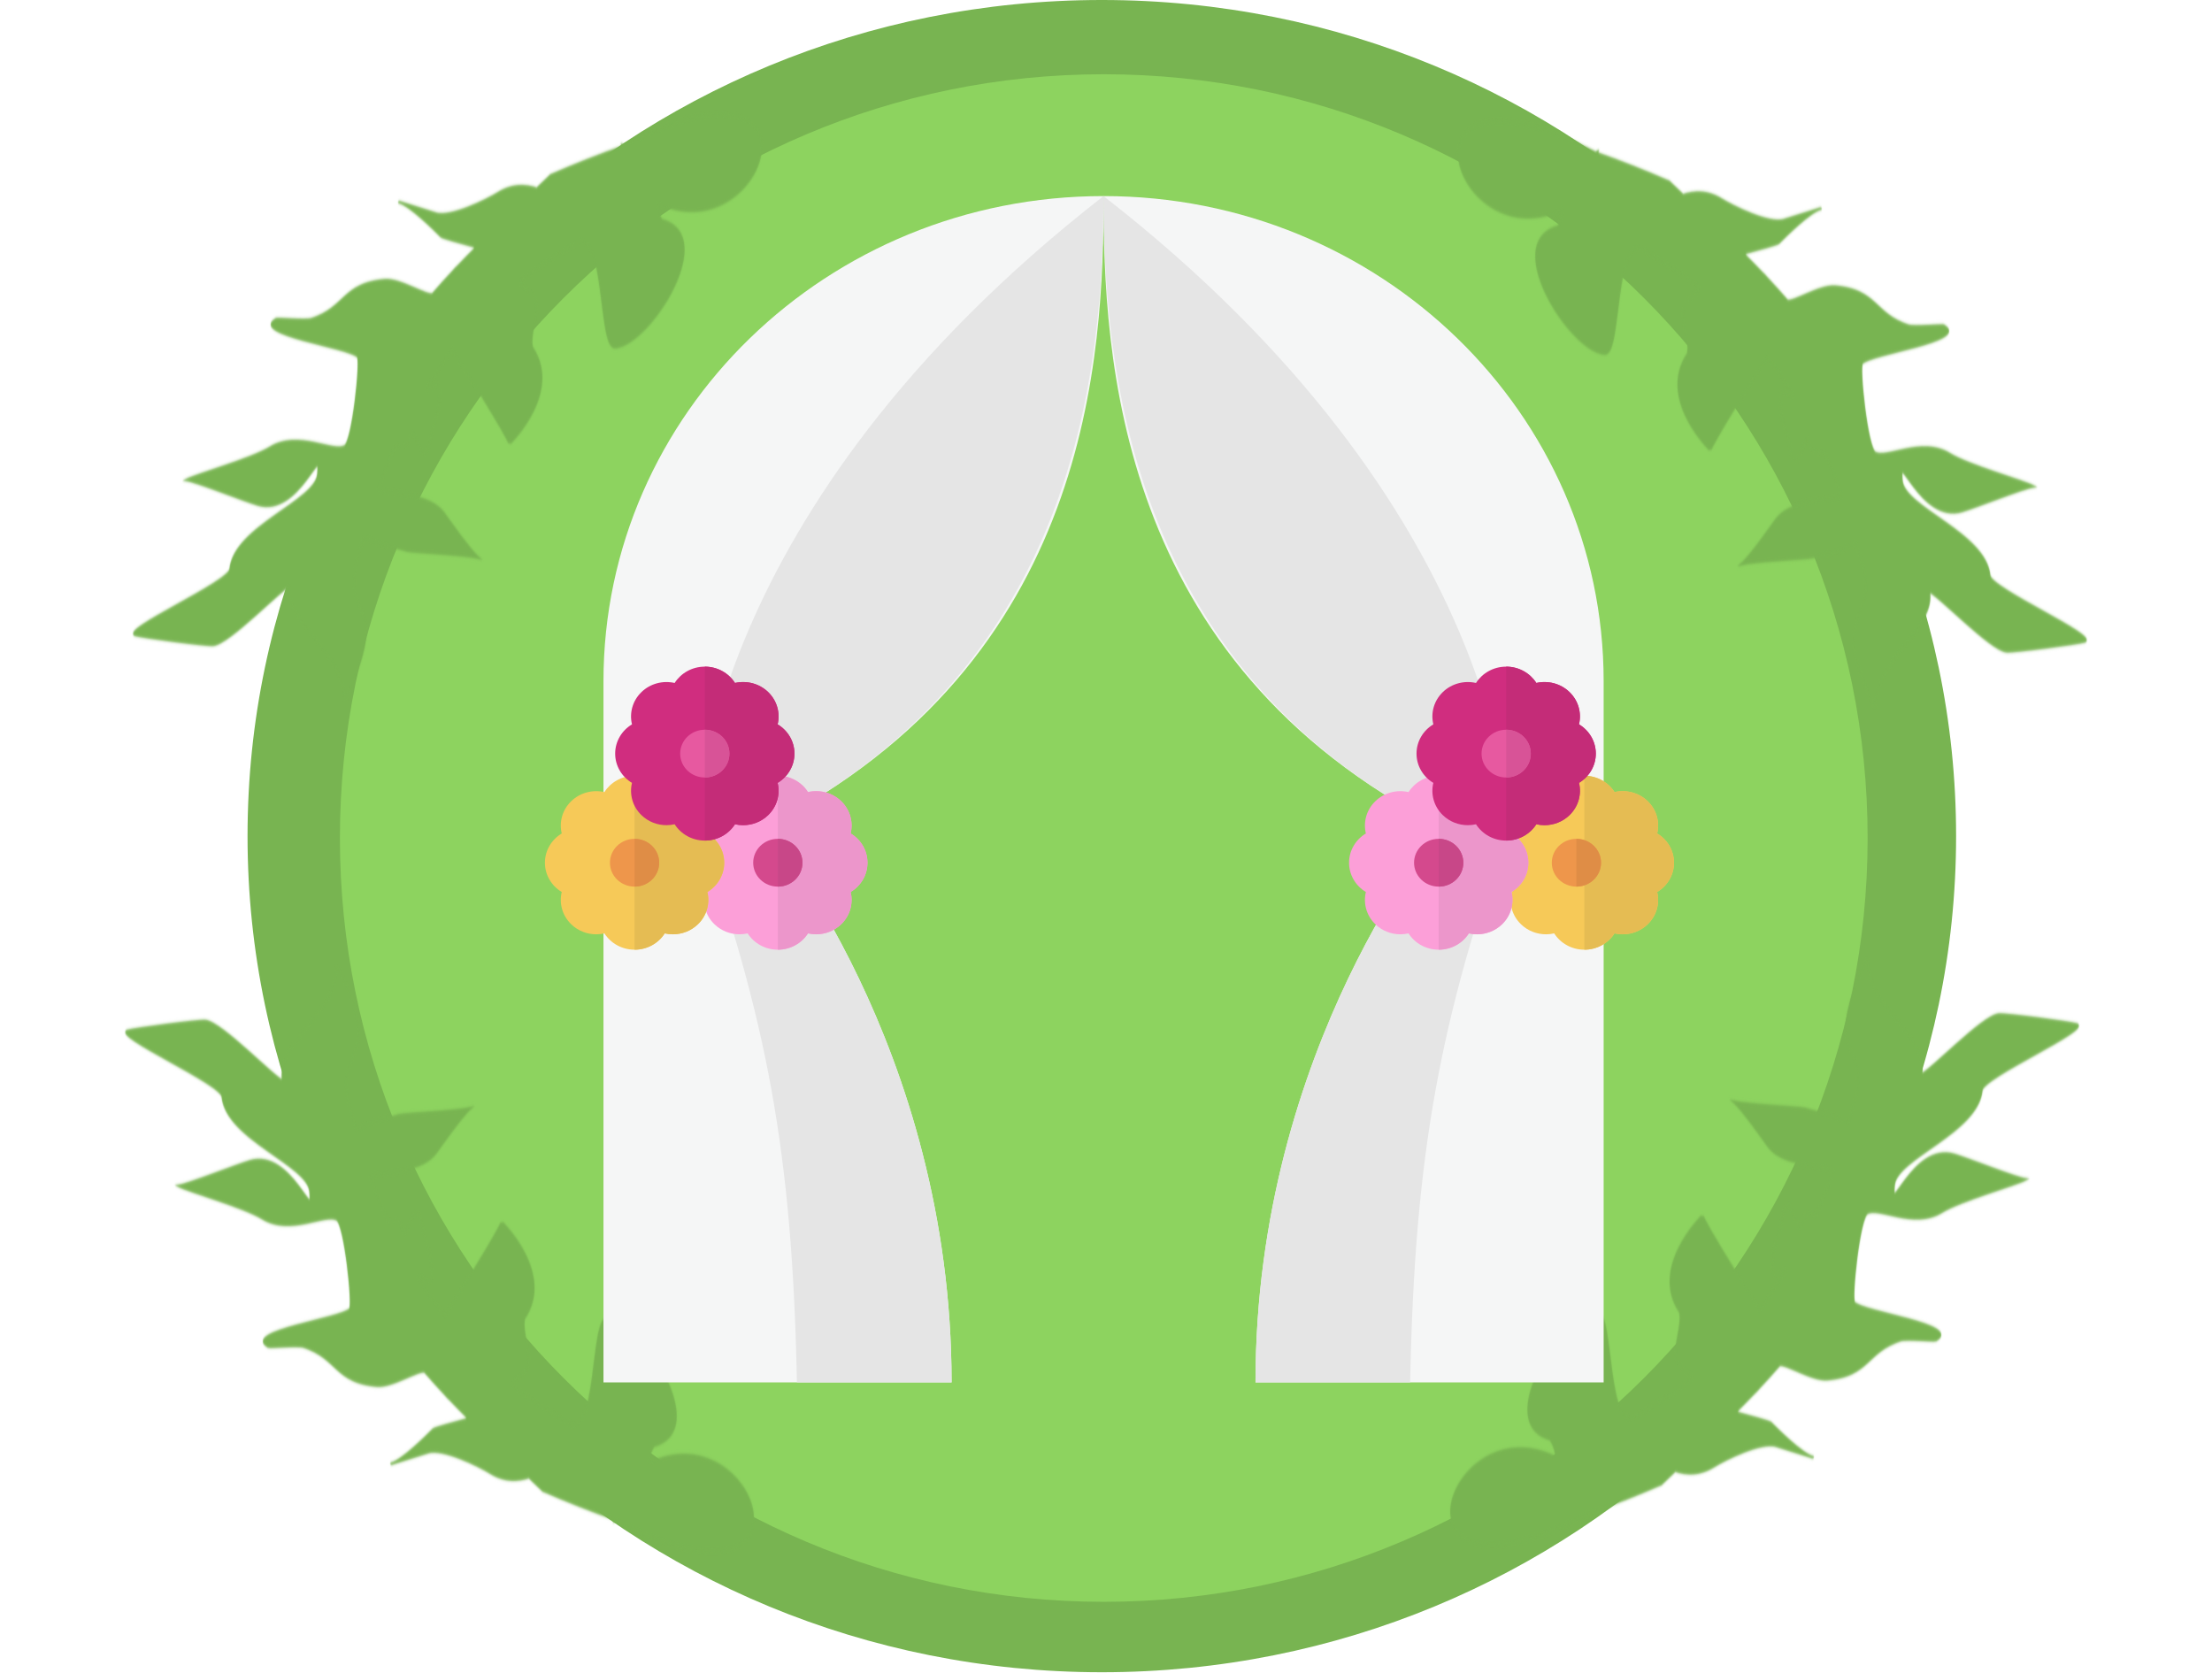
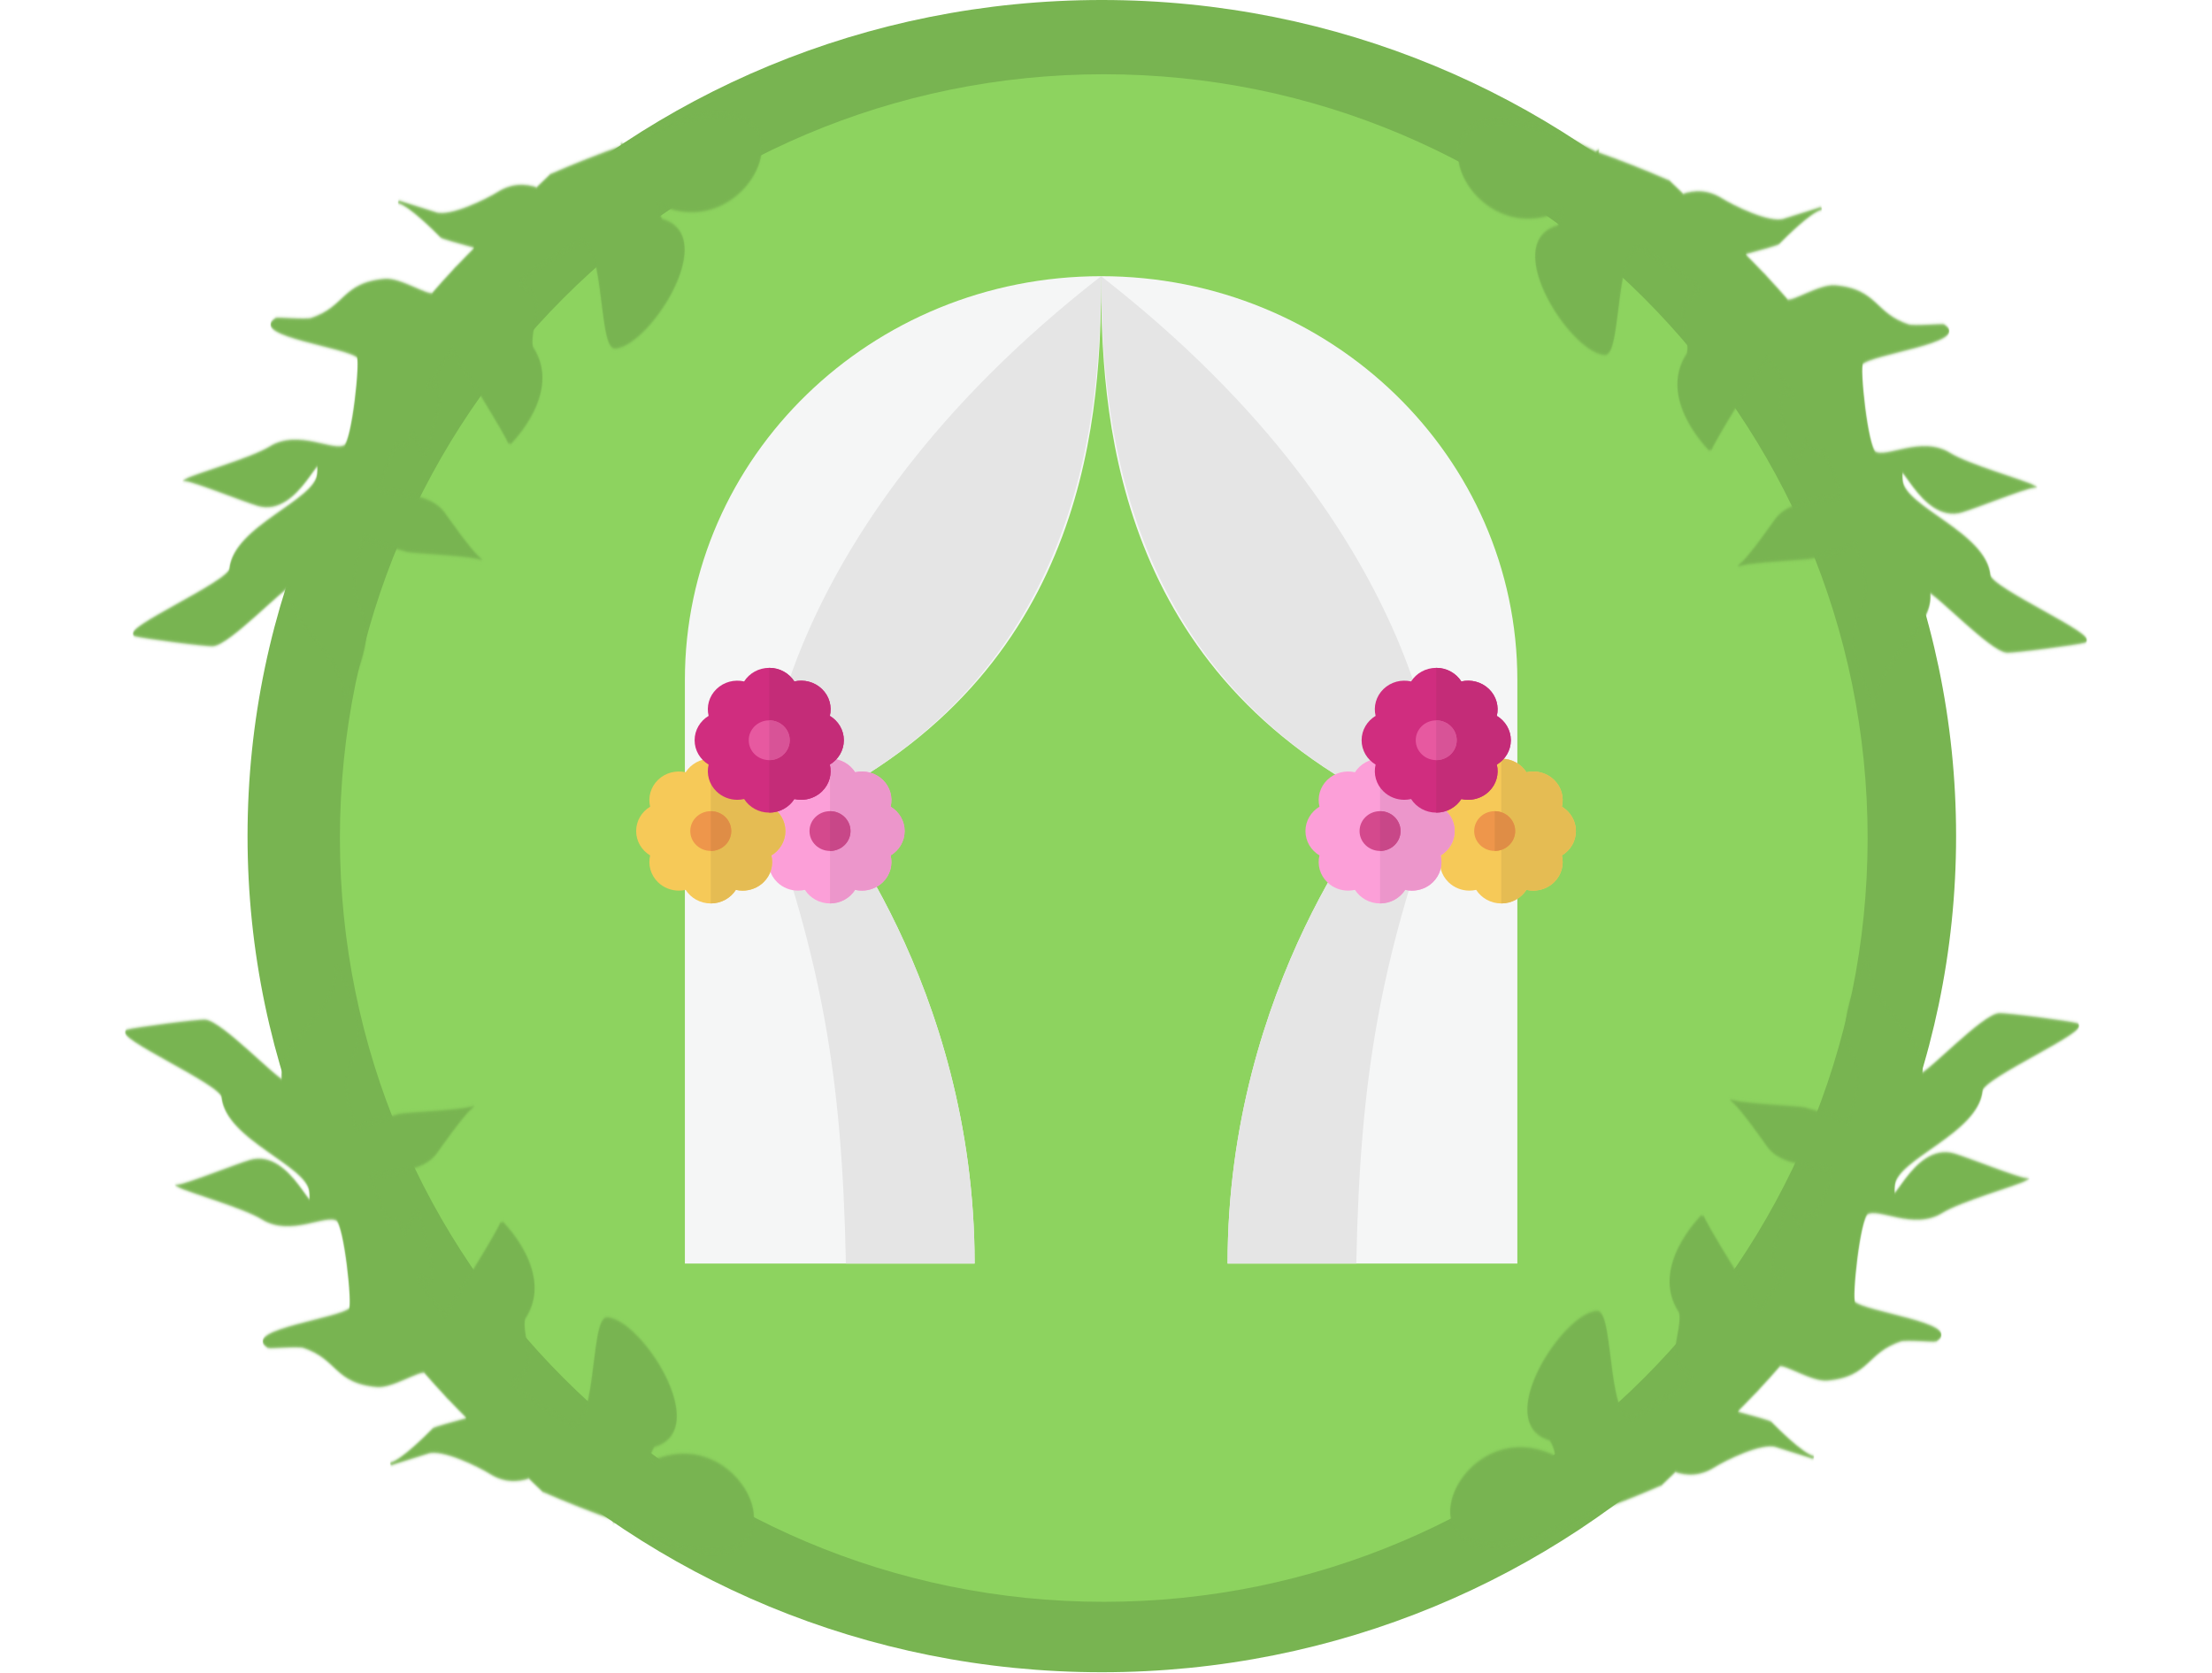
<svg xmlns="http://www.w3.org/2000/svg" width="196.144mm" height="148.296mm" viewBox="0 0 196.144 148.296" version="1.1" id="svg24597">
  <defs id="defs24591">
    <filter style="color-interpolation-filters:sRGB" id="filter16090-4-2-3" x="-0.002" width="1.005" y="-0.007" height="1.014">
      <feGaussianBlur stdDeviation="0.215" id="feGaussianBlur16092-2-4-3" />
    </filter>
    <filter style="color-interpolation-filters:sRGB" id="filter16090-4-2-3-0" x="-0.002" width="1.005" y="-0.007" height="1.014">
      <feGaussianBlur stdDeviation="0.215" id="feGaussianBlur16092-2-4-3-1" />
    </filter>
    <filter style="color-interpolation-filters:sRGB" id="filter16090-4-2-3-2" x="-0.002" width="1.005" y="-0.007" height="1.014">
      <feGaussianBlur stdDeviation="0.215" id="feGaussianBlur16092-2-4-3-6" />
    </filter>
    <filter style="color-interpolation-filters:sRGB" id="filter16090-4-2-3-0-4" x="-0.002" width="1.005" y="-0.007" height="1.014">
      <feGaussianBlur stdDeviation="0.215" id="feGaussianBlur16092-2-4-3-1-4" />
    </filter>
  </defs>
  <g id="layer1" transform="translate(-14.90121,-137.4296)">
    <g transform="translate(-288.6357,-73.91374)" id="layer1-2" style="stroke:none">
      <ellipse style="fill:#78b451;fill-opacity:1;fill-rule:nonzero;stroke:none;stroke-width:0.265" cx="401.238" cy="285.491" id="circle7386-8" rx="75.751" ry="74.148" />
      <circle style="fill:#8dd35f;fill-opacity:1;stroke:none;stroke-width:0.265" cx="401.411" cy="285.661" r="67.733" id="circle7386" />
      <g transform="translate(33.69551,134.8254)" id="layer1-8" style="stroke:none" />
    </g>
    <path style="fill:#78b451;fill-opacity:1;stroke:#78b451;stroke-width:0.444;stroke-linecap:butt;stroke-linejoin:miter;stroke-miterlimit:4;stroke-dasharray:none;stroke-opacity:1;filter:url(#filter16090-4-2-3);enable-background:new" d="m 439.553,484.688 c -1.938,0.915 -3.654,3.051 -5.328,4.828 -0.437,0.464 -3.95,7.064 -5.348,8.779 1.818,-0.728 8.024,-1.816 8.838,-1.967 4.137,-0.766 5.562,-5.092 7.816,-7.516 2.199,1.656 4.308,3.406 6.314,5.254 -3.418,1.994 5.587,3.289 -3.21,3.094 -0.064,0.95 0,0 5.587,4.136 6.461,2.997 2.3,0.47 4.099,-0.505 1.775,2.083 3.44,4.256 4.975,6.531 -0.615,-0.255 -1.167,-0.402 -1.541,-0.275 -0.397,0.134 -16.595,2.22 -17.096,1.925 0.077,0.089 4.729,9.668 13.506,8.315 1.313,0.068 3.794,1.76 5.365,2.488 6.11,2.834 4.85,-7.495 8.33,9.273 1.085,5.228 -17.976,-2.999 -18.766,-0.746 -1.58,4.507 10.823,19.698 16.867,13.283 0.257,-0.273 3.091,-0.21 3.203,0.33 -15.183,10.969 14.506,32.764 10.576,-1.062 0.043,-0.042 0.085,-0.076 0.127,-0.107 -0.063,-0.003 -0.05,0.002 -0.121,-0.002 0.147,-3.611 0.148,-7.304 -0.004,-11.078 -0.417,-0.869 -0.839,-1.777 -1.254,-2.658 1.351,-1.334 2.18,-2.985 1.717,-5.217 -0.43,-2.07 -0.975,-7.731 0.637,-9.441 0.371,-0.393 4.15,-4.266 3.99,-4.096 -1.211,1.286 -6.362,3.053 -7.906,3.576 -0.263,0.089 -2.154,2.193 -3.803,4.023 -0.585,-1.16 -1.176,-2.321 -1.803,-3.49 -0.128,-0.306 -0.311,-0.626 -0.51,-0.947 -0.718,-1.314 -1.473,-2.632 -2.262,-3.953 -0.006,-0.058 -0.013,-0.117 -0.01,-0.172 0.062,-0.924 4.394,-3.386 5.107,-5.422 1.997,-5.696 -1.929,-6.534 -1.576,-11.77 0.061,-0.905 2.202,-4.399 2.154,-4.627 -0.874,-4.211 -8.608,7.839 -10.854,8.6 -0.756,0.256 -12.787,-5.427 -13.071,-6.798 -0.421,-2.028 5.326,-5.206 4.355,-9.881 -0.65,-3.131 0.32,-11.065 0.114,-12.823 -0.896,1.297 -6.686,6.356 -8.217,7.981 -4.395,4.664 6.365,12.125 1.024,9.647 -4.088,-1.896 -3.043,-13.961 -9.328,-16.877 -2.069,-0.96 -2.758,-18.003 -4.472,-16.184 -0.684,0.726 -5.9,8.565 -6.238,9.529 -0.76,2.17 4.653,12.173 4.606,13.721 -5.385,-3.126 -14.034,3.448 -20.946,0.529 13.933,12.95 11.493,1.585 24.353,11.77 z" transform="matrix(0.2116166,0.4875748,-0.5779932,0.2281816,365.9375,-87.66529)" id="path21051-7-8-2" />
    <path style="fill:#78b451;fill-opacity:1;stroke:#78b451;stroke-width:0.444;stroke-linecap:butt;stroke-linejoin:miter;stroke-miterlimit:4;stroke-dasharray:none;stroke-opacity:1;filter:url(#filter16090-4-2-3-0);enable-background:new" d="m 439.553,484.688 c -1.938,0.915 -3.654,3.051 -5.328,4.828 -0.437,0.464 -3.95,7.064 -5.348,8.779 1.818,-0.728 8.024,-1.816 8.838,-1.967 4.137,-0.766 5.562,-5.092 7.816,-7.516 2.199,1.656 4.308,3.406 6.314,5.254 -3.418,1.994 5.587,3.289 -3.21,3.094 -0.064,0.95 0,0 5.587,4.136 6.461,2.997 2.3,0.47 4.099,-0.505 1.775,2.083 3.44,4.256 4.975,6.531 -0.615,-0.255 -1.167,-0.402 -1.541,-0.275 -0.397,0.134 -16.595,2.22 -17.096,1.925 0.077,0.089 4.729,9.668 13.506,8.315 1.313,0.068 3.794,1.76 5.365,2.488 6.11,2.834 4.85,-7.495 8.33,9.273 1.085,5.228 -17.976,-2.999 -18.766,-0.746 -1.58,4.507 10.823,19.698 16.867,13.283 0.257,-0.273 3.091,-0.21 3.203,0.33 -15.183,10.969 14.506,32.764 10.576,-1.062 0.043,-0.042 0.085,-0.076 0.127,-0.107 -0.063,-0.003 -0.05,0.002 -0.121,-0.002 0.147,-3.611 0.148,-7.304 -0.004,-11.078 -0.417,-0.869 -0.839,-1.777 -1.254,-2.658 1.351,-1.334 2.18,-2.985 1.717,-5.217 -0.43,-2.07 -0.975,-7.731 0.637,-9.441 0.371,-0.393 4.15,-4.266 3.99,-4.096 -1.211,1.286 -6.362,3.053 -7.906,3.576 -0.263,0.089 -2.154,2.193 -3.803,4.023 -0.585,-1.16 -1.176,-2.321 -1.803,-3.49 -0.128,-0.306 -0.311,-0.626 -0.51,-0.947 -0.718,-1.314 -1.473,-2.632 -2.262,-3.953 -0.006,-0.058 -0.013,-0.117 -0.01,-0.172 0.062,-0.924 4.394,-3.386 5.107,-5.422 1.997,-5.696 -1.929,-6.534 -1.576,-11.77 0.061,-0.905 2.202,-4.399 2.154,-4.627 -0.874,-4.211 -8.608,7.839 -10.854,8.6 -0.756,0.256 -12.787,-5.427 -13.071,-6.798 -0.421,-2.028 5.326,-5.206 4.355,-9.881 -0.65,-3.131 0.32,-11.065 0.114,-12.823 -0.896,1.297 -6.686,6.356 -8.217,7.981 -4.395,4.664 6.365,12.125 1.024,9.647 -4.088,-1.896 -3.043,-13.961 -9.328,-16.877 -2.069,-0.96 -2.758,-18.003 -4.472,-16.184 -0.684,0.726 -5.9,8.565 -6.238,9.529 -0.76,2.17 4.653,12.173 4.606,13.721 -5.385,-3.126 -14.034,3.448 -20.946,0.529 13.933,12.95 11.493,1.585 24.353,11.77 z" transform="matrix(-0.2116166,0.4875748,0.5779933,0.2281816,-140.686,-87.09139)" id="path21051-7-8-2-9" />
    <path style="fill:#78b451;fill-opacity:1;stroke:#78b451;stroke-width:0.444;stroke-linecap:butt;stroke-linejoin:miter;stroke-miterlimit:4;stroke-dasharray:none;stroke-opacity:1;filter:url(#filter16090-4-2-3-2);enable-background:new" d="m 439.553,484.688 c -1.938,0.915 -3.654,3.051 -5.328,4.828 -0.437,0.464 -3.95,7.064 -5.348,8.779 1.818,-0.728 8.024,-1.816 8.838,-1.967 4.137,-0.766 5.562,-5.092 7.816,-7.516 2.199,1.656 4.308,3.406 6.314,5.254 -3.418,1.994 5.587,3.289 -3.21,3.094 -0.064,0.95 0,0 5.587,4.136 6.461,2.997 2.3,0.47 4.099,-0.505 1.775,2.083 3.44,4.256 4.975,6.531 -0.615,-0.255 -1.167,-0.402 -1.541,-0.275 -0.397,0.134 -16.595,2.22 -17.096,1.925 0.077,0.089 4.729,9.668 13.506,8.315 1.313,0.068 3.794,1.76 5.365,2.488 6.11,2.834 4.85,-7.495 8.33,9.273 1.085,5.228 -17.976,-2.999 -18.766,-0.746 -1.58,4.507 10.823,19.698 16.867,13.283 0.257,-0.273 3.091,-0.21 3.203,0.33 -15.183,10.969 14.506,32.764 10.576,-1.062 0.043,-0.042 0.085,-0.076 0.127,-0.107 -0.063,-0.003 -0.05,0.002 -0.121,-0.002 0.147,-3.611 0.148,-7.304 -0.004,-11.078 -0.417,-0.869 -0.839,-1.777 -1.254,-2.658 1.351,-1.334 2.18,-2.985 1.717,-5.217 -0.43,-2.07 -0.975,-7.731 0.637,-9.441 0.371,-0.393 4.15,-4.266 3.99,-4.096 -1.211,1.286 -6.362,3.053 -7.906,3.576 -0.263,0.089 -2.154,2.193 -3.803,4.023 -0.585,-1.16 -1.176,-2.321 -1.803,-3.49 -0.128,-0.306 -0.311,-0.626 -0.51,-0.947 -0.718,-1.314 -1.473,-2.632 -2.262,-3.953 -0.006,-0.058 -0.013,-0.117 -0.01,-0.172 0.062,-0.924 4.394,-3.386 5.107,-5.422 1.997,-5.696 -1.929,-6.534 -1.576,-11.77 0.061,-0.905 2.202,-4.399 2.154,-4.627 -0.874,-4.211 -8.608,7.839 -10.854,8.6 -0.756,0.256 -12.787,-5.427 -13.071,-6.798 -0.421,-2.028 5.326,-5.206 4.355,-9.881 -0.65,-3.131 0.32,-11.065 0.114,-12.823 -0.896,1.297 -6.686,6.356 -8.217,7.981 -4.395,4.664 6.365,12.125 1.024,9.647 -4.088,-1.896 -3.043,-13.961 -9.328,-16.877 -2.069,-0.96 -2.758,-18.003 -4.472,-16.184 -0.684,0.726 -5.9,8.565 -6.238,9.529 -0.76,2.17 4.653,12.173 4.606,13.721 -5.385,-3.126 -14.034,3.448 -20.946,0.529 13.933,12.95 11.493,1.585 24.353,11.77 z" transform="matrix(0.2116166,-0.4875748,-0.5779933,-0.2281816,366.6321,510.2543)" id="path21051-7-8-2-91" />
    <path style="fill:#78b451;fill-opacity:1;stroke:#78b451;stroke-width:0.444;stroke-linecap:butt;stroke-linejoin:miter;stroke-miterlimit:4;stroke-dasharray:none;stroke-opacity:1;filter:url(#filter16090-4-2-3-0-4);enable-background:new" d="m 439.553,484.688 c -1.938,0.915 -3.654,3.051 -5.328,4.828 -0.437,0.464 -3.95,7.064 -5.348,8.779 1.818,-0.728 8.024,-1.816 8.838,-1.967 4.137,-0.766 5.562,-5.092 7.816,-7.516 2.199,1.656 4.308,3.406 6.314,5.254 -3.418,1.994 5.587,3.289 -3.21,3.094 -0.064,0.95 0,0 5.587,4.136 6.461,2.997 2.3,0.47 4.099,-0.505 1.775,2.083 3.44,4.256 4.975,6.531 -0.615,-0.255 -1.167,-0.402 -1.541,-0.275 -0.397,0.134 -16.595,2.22 -17.096,1.925 0.077,0.089 4.729,9.668 13.506,8.315 1.313,0.068 3.794,1.76 5.365,2.488 6.11,2.834 4.85,-7.495 8.33,9.273 1.085,5.228 -17.976,-2.999 -18.766,-0.746 -1.58,4.507 10.823,19.698 16.867,13.283 0.257,-0.273 3.091,-0.21 3.203,0.33 -15.183,10.969 14.506,32.764 10.576,-1.062 0.043,-0.042 0.085,-0.076 0.127,-0.107 -0.063,-0.003 -0.05,0.002 -0.121,-0.002 0.147,-3.611 0.148,-7.304 -0.004,-11.078 -0.417,-0.869 -0.839,-1.777 -1.254,-2.658 1.351,-1.334 2.18,-2.985 1.717,-5.217 -0.43,-2.07 -0.975,-7.731 0.637,-9.441 0.371,-0.393 4.15,-4.266 3.99,-4.096 -1.211,1.286 -6.362,3.053 -7.906,3.576 -0.263,0.089 -2.154,2.193 -3.803,4.023 -0.585,-1.16 -1.176,-2.321 -1.803,-3.49 -0.128,-0.306 -0.311,-0.626 -0.51,-0.947 -0.718,-1.314 -1.473,-2.632 -2.262,-3.953 -0.006,-0.058 -0.013,-0.117 -0.01,-0.172 0.062,-0.924 4.394,-3.386 5.107,-5.422 1.997,-5.696 -1.929,-6.534 -1.576,-11.77 0.061,-0.905 2.202,-4.399 2.154,-4.627 -0.874,-4.211 -8.608,7.839 -10.854,8.6 -0.756,0.256 -12.787,-5.427 -13.071,-6.798 -0.421,-2.028 5.326,-5.206 4.355,-9.881 -0.65,-3.131 0.32,-11.065 0.114,-12.823 -0.896,1.297 -6.686,6.356 -8.217,7.981 -4.395,4.664 6.365,12.125 1.024,9.647 -4.088,-1.896 -3.043,-13.961 -9.328,-16.877 -2.069,-0.96 -2.758,-18.003 -4.472,-16.184 -0.684,0.726 -5.9,8.565 -6.238,9.529 -0.76,2.17 4.653,12.173 4.606,13.721 -5.385,-3.126 -14.034,3.448 -20.946,0.529 13.933,12.95 11.493,1.585 24.353,11.77 z" transform="matrix(-0.2116166,-0.4875748,0.5779933,-0.2281816,-139.9914,509.6804)" id="path21051-7-8-2-9-5" />
-     <g id="g25489" transform="matrix(0.2645833,0,0,0.2645833,45.36783,142.3216)">
+     <g id="g25489" transform="matrix(0.2202191,0,0,0.2202191,56.45086,151.521)">
      <g style="stroke-width:1.268" transform="matrix(0.8004345,0,0,0.7765876,50.43327,47.23042)" id="g4489">
        <path id="path4485" d="m 255.192,0 c 0,68.398 5.029,200.688 141.314,272.124 0,0 -77.683,94.668 -77.683,239.876 H 464.578 V 209.387 C 464.579,93.746 370.834,0 255.192,0 Z" style="fill:#f5f6f6;stroke-width:1.609" />
        <path id="path4487" d="m 255.192,0 c 0,68.398 -5.029,200.688 -141.314,272.124 0,0 77.683,94.668 77.683,239.876 H 45.806 V 209.387 C 45.806,93.746 139.552,0 255.192,0 Z" style="fill:#f5f6f6;stroke-width:1.609" />
      </g>
      <g style="stroke-width:1.268" transform="matrix(0.8004345,0,0,0.7765876,50.43327,47.23042)" id="g4495">
        <path id="path4491" d="M 113.878,272.124 C 246.647,202.533 254.844,69.764 255.179,0 85.529,136.166 85.537,271.577 85.537,271.577 114.053,355.489 124.884,412.012 126.8,512 h 64.761 c 0,-145.208 -77.683,-239.876 -77.683,-239.876 z" style="fill:#e5e5e5;stroke-width:1.609" />
        <path id="path4493" d="M 396.48,272.124 C 263.712,202.533 255.514,69.764 255.179,0 424.829,136.166 424.821,271.577 424.821,271.577 396.305,355.489 385.473,412.012 383.559,512 H 318.798 C 318.797,366.792 396.48,272.124 396.48,272.124 Z" style="fill:#e5e5e5;stroke-width:1.609" />
      </g>
      <path id="path4497" d="m 445.873,270.674 c 0,-4.144 -2.253,-7.777 -5.636,-9.81 0.909,-3.757 -0.143,-7.872 -3.163,-10.802 -3.02,-2.929 -7.26,-3.952 -11.133,-3.069 -2.096,-3.282 -5.839,-5.468 -10.111,-5.468 -4.271,0 -8.016,2.186 -10.111,5.468 -3.873,-0.882 -8.112,0.139 -11.133,3.069 -3.02,2.93 -4.073,7.044 -3.163,10.802 -3.383,2.033 -5.636,5.666 -5.636,9.81 0,4.144 2.253,7.777 5.636,9.81 -0.909,3.757 0.143,7.871 3.163,10.802 2.32,2.252 5.362,3.377 8.404,3.377 0.916,0 1.831,-0.104 2.729,-0.308 2.096,3.282 5.84,5.468 10.111,5.468 4.271,0 8.016,-2.186 10.111,-5.468 0.896,0.204 1.812,0.308 2.729,0.308 3.042,0 6.084,-1.126 8.404,-3.377 3.02,-2.93 4.073,-7.044 3.163,-10.802 3.383,-2.033 5.637,-5.666 5.637,-9.81 z" style="fill:#f6c958;stroke-width:1" />
      <path id="path4499" d="m 445.873,270.674 c 0,-4.144 -2.253,-7.777 -5.636,-9.81 0.909,-3.757 -0.143,-7.872 -3.163,-10.802 -3.02,-2.929 -7.26,-3.952 -11.133,-3.069 -2.096,-3.282 -5.839,-5.468 -10.111,-5.468 0,8.243 0,51.454 0,58.296 4.271,0 8.016,-2.186 10.111,-5.468 0.896,0.204 1.812,0.308 2.729,0.308 3.042,0 6.084,-1.126 8.404,-3.377 3.02,-2.93 4.073,-7.044 3.163,-10.802 3.383,-2.032 5.637,-5.665 5.637,-9.809 z" style="fill:#e5bc53;stroke-width:1" />
      <ellipse ry="8.006" rx="8.252" id="circle4501" cy="270.672" cx="413.171" style="fill:#ee964b;stroke-width:1" />
      <path id="path4503" d="m 413.17,262.668 c 4.557,0 8.252,3.585 8.252,8.006 0,4.421 -3.695,8.006 -8.252,8.006 0,-6.339 0,-11.723 0,-16.012 z" style="fill:#df8d46;stroke-width:1" />
      <path id="path4505" d="m 397.06,270.674 c 0,-4.144 -2.253,-7.777 -5.636,-9.81 0.909,-3.757 -0.143,-7.872 -3.163,-10.802 -3.02,-2.929 -7.26,-3.952 -11.133,-3.069 -2.096,-3.282 -5.839,-5.468 -10.111,-5.468 -4.271,0 -8.016,2.186 -10.111,5.468 -3.873,-0.882 -8.112,0.139 -11.133,3.069 -3.02,2.93 -4.073,7.044 -3.163,10.802 -3.383,2.033 -5.636,5.666 -5.636,9.81 0,4.144 2.253,7.777 5.636,9.81 -0.909,3.757 0.143,7.871 3.163,10.802 2.321,2.252 5.362,3.377 8.404,3.377 0.916,0 1.831,-0.104 2.728,-0.308 2.096,3.282 5.84,5.468 10.111,5.468 4.271,0 8.016,-2.186 10.111,-5.468 0.896,0.204 1.812,0.308 2.729,0.308 3.042,0 6.084,-1.126 8.404,-3.377 3.02,-2.93 4.073,-7.044 3.163,-10.802 3.384,-2.033 5.638,-5.666 5.638,-9.81 z" style="fill:#fc9fd8;stroke-width:1" />
      <path id="path4507" d="m 397.06,270.674 c 0,-4.144 -2.253,-7.777 -5.636,-9.81 0.909,-3.757 -0.143,-7.872 -3.163,-10.802 -3.02,-2.929 -7.26,-3.952 -11.133,-3.069 -2.096,-3.282 -5.839,-5.468 -10.111,-5.468 0,8.243 0,51.454 0,58.296 4.271,0 8.016,-2.186 10.111,-5.468 0.896,0.204 1.812,0.308 2.729,0.308 3.042,0 6.084,-1.126 8.404,-3.377 3.02,-2.93 4.073,-7.044 3.163,-10.802 3.383,-2.032 5.637,-5.665 5.637,-9.809 z" style="fill:#ec96cb;stroke-width:1" />
      <ellipse ry="8.006" rx="8.252" id="circle4509" cy="270.672" cx="367.012" style="fill:#d4498d;stroke-width:1" />
      <path id="path4511" d="m 367.016,262.668 c 4.557,0 8.252,3.585 8.252,8.006 0,4.421 -3.695,8.006 -8.252,8.006 0,-6.339 0,-11.723 0,-16.012 z" style="fill:#c84788;stroke-width:1" />
      <path id="path4513" d="m 419.672,234.101 c 0,-4.144 -2.253,-7.777 -5.636,-9.81 0.909,-3.757 -0.143,-7.871 -3.163,-10.802 -3.02,-2.929 -7.26,-3.952 -11.133,-3.069 -2.096,-3.282 -5.84,-5.468 -10.111,-5.468 -4.271,0 -8.016,2.186 -10.111,5.468 -3.873,-0.882 -8.112,0.139 -11.133,3.069 -3.02,2.93 -4.073,7.044 -3.163,10.802 -3.383,2.033 -5.636,5.666 -5.636,9.81 0,4.144 2.253,7.777 5.636,9.81 -0.909,3.757 0.143,7.871 3.163,10.802 2.32,2.251 5.362,3.377 8.404,3.377 0.916,0 1.831,-0.104 2.728,-0.308 2.096,3.282 5.84,5.468 10.111,5.468 4.271,0 8.016,-2.186 10.111,-5.468 0.896,0.204 1.812,0.308 2.729,0.308 3.042,0 6.084,-1.126 8.404,-3.377 3.02,-2.93 4.073,-7.044 3.163,-10.802 3.385,-2.033 5.638,-5.666 5.638,-9.81 z" style="fill:#d02d7f;stroke-width:1" />
      <path id="path4515" d="m 419.672,234.101 c 0,-4.144 -2.253,-7.777 -5.636,-9.81 0.909,-3.757 -0.143,-7.871 -3.163,-10.802 -3.02,-2.929 -7.26,-3.952 -11.133,-3.069 -2.096,-3.282 -5.84,-5.468 -10.111,-5.468 0,4.086 0,53.08 0,58.296 4.271,0 8.016,-2.186 10.111,-5.468 0.896,0.204 1.812,0.308 2.729,0.308 3.042,0 6.084,-1.126 8.404,-3.377 3.02,-2.93 4.073,-7.044 3.163,-10.802 3.383,-2.032 5.637,-5.665 5.637,-9.809 z" style="fill:#c42c78;stroke-width:1" />
      <ellipse ry="8.006" rx="8.252" id="circle4517" cy="234.1" cx="389.633" style="fill:#e759a0;stroke-width:1" />
      <path id="path4519" d="m 389.629,226.096 c 4.557,0 8.252,3.585 8.252,8.006 0,4.421 -3.695,8.006 -8.252,8.006 0,-4.625 0,-11.198 0,-16.012 z" style="fill:#d85397;stroke-width:1" />
      <path id="path4521" d="m 175.574,270.674 c 0,-4.144 -2.253,-7.777 -5.636,-9.81 0.909,-3.757 -0.143,-7.872 -3.163,-10.802 -3.02,-2.929 -7.26,-3.952 -11.133,-3.069 -2.096,-3.282 -5.839,-5.468 -10.111,-5.468 -4.272,0 -8.016,2.186 -10.111,5.468 -3.873,-0.882 -8.112,0.139 -11.133,3.069 -3.021,2.93 -4.073,7.044 -3.163,10.802 -3.383,2.033 -5.636,5.666 -5.636,9.81 0,4.144 2.253,7.777 5.636,9.81 -0.909,3.757 0.143,7.871 3.163,10.802 2.32,2.252 5.362,3.377 8.404,3.377 0.916,0 1.831,-0.104 2.728,-0.308 2.096,3.282 5.84,5.468 10.111,5.468 4.271,0 8.016,-2.186 10.111,-5.468 0.896,0.204 1.812,0.308 2.729,0.308 3.042,0 6.084,-1.126 8.404,-3.377 3.02,-2.93 4.073,-7.044 3.163,-10.802 3.384,-2.033 5.638,-5.666 5.638,-9.81 z" style="fill:#fc9fd8;stroke-width:1" />
      <path id="path4523" d="m 175.574,270.674 c 0,-4.144 -2.253,-7.777 -5.636,-9.81 0.909,-3.757 -0.143,-7.872 -3.163,-10.802 -3.02,-2.929 -7.26,-3.952 -11.133,-3.069 -2.096,-3.282 -5.839,-5.468 -10.111,-5.468 0,8.243 0,51.454 0,58.296 4.271,0 8.016,-2.186 10.111,-5.468 0.896,0.204 1.812,0.308 2.729,0.308 3.042,0 6.084,-1.126 8.404,-3.377 3.02,-2.93 4.073,-7.044 3.163,-10.802 3.383,-2.032 5.637,-5.665 5.637,-9.809 z" style="fill:#ec96cb;stroke-width:1" />
      <ellipse ry="8.006" rx="8.252" id="circle4525" cy="270.672" cx="145.53" style="fill:#d4498d;stroke-width:1" />
      <path id="path4527" d="m 145.53,262.668 c 4.557,0 8.252,3.585 8.252,8.006 0,4.421 -3.695,8.006 -8.252,8.006 0,-6.339 0,-11.723 0,-16.012 z" style="fill:#c84788;stroke-width:1" />
      <path id="path4529" d="m 127.562,270.674 c 0,-4.144 -2.253,-7.777 -5.636,-9.81 0.909,-3.757 -0.143,-7.872 -3.163,-10.802 -3.02,-2.929 -7.26,-3.952 -11.133,-3.069 -2.096,-3.282 -5.839,-5.468 -10.111,-5.468 -4.272,0 -8.016,2.186 -10.111,5.468 -3.873,-0.882 -8.112,0.139 -11.133,3.069 -3.02,2.93 -4.073,7.044 -3.163,10.802 -3.383,2.033 -5.636,5.666 -5.636,9.81 0,4.144 2.253,7.777 5.636,9.81 -0.909,3.757 0.143,7.871 3.163,10.802 2.32,2.252 5.362,3.377 8.404,3.377 0.916,0 1.831,-0.104 2.728,-0.308 2.096,3.282 5.84,5.468 10.111,5.468 4.271,0 8.016,-2.186 10.111,-5.468 0.896,0.204 1.812,0.308 2.729,0.308 3.042,0 6.084,-1.126 8.404,-3.377 3.02,-2.93 4.073,-7.044 3.163,-10.802 3.385,-2.033 5.638,-5.666 5.638,-9.81 z" style="fill:#f6c958;stroke-width:1" />
      <path id="path4531" d="m 127.562,270.674 c 0,-4.144 -2.253,-7.777 -5.636,-9.81 0.909,-3.757 -0.143,-7.872 -3.163,-10.802 -3.02,-2.929 -7.26,-3.952 -11.133,-3.069 -2.096,-3.282 -5.839,-5.468 -10.111,-5.468 0,8.243 0,51.454 0,58.296 4.271,0 8.016,-2.186 10.111,-5.468 0.896,0.204 1.812,0.308 2.729,0.308 3.042,0 6.084,-1.126 8.404,-3.377 3.02,-2.93 4.073,-7.044 3.163,-10.802 3.383,-2.032 5.637,-5.665 5.637,-9.809 z" style="fill:#e5bc53;stroke-width:1" />
      <ellipse ry="8.006" rx="8.252" id="circle4533" cy="270.672" cx="97.52" style="fill:#ee964b;stroke-width:1" />
      <path id="path4535" d="m 97.52,262.668 c 4.557,0 8.252,3.585 8.252,8.006 0,4.421 -3.695,8.006 -8.252,8.006 0,-6.339 0,-11.723 0,-16.012 z" style="fill:#df8d46;stroke-width:1" />
      <path id="path4537" d="m 151.104,234.101 c 0,-4.144 -2.253,-7.777 -5.636,-9.81 0.909,-3.757 -0.143,-7.871 -3.163,-10.802 -3.02,-2.929 -7.26,-3.952 -11.133,-3.069 -2.096,-3.282 -5.839,-5.468 -10.111,-5.468 -4.271,0 -8.016,2.186 -10.111,5.468 -3.873,-0.882 -8.112,0.139 -11.133,3.069 -3.02,2.93 -4.073,7.044 -3.163,10.802 -3.383,2.033 -5.636,5.666 -5.636,9.81 0,4.144 2.253,7.777 5.636,9.81 -0.909,3.757 0.143,7.871 3.163,10.802 2.32,2.251 5.362,3.377 8.404,3.377 0.916,0 1.831,-0.104 2.728,-0.308 2.096,3.282 5.84,5.468 10.111,5.468 4.271,0 8.016,-2.186 10.111,-5.468 0.896,0.204 1.812,0.308 2.729,0.308 3.042,0 6.084,-1.126 8.404,-3.377 3.02,-2.93 4.073,-7.044 3.163,-10.802 3.384,-2.033 5.638,-5.666 5.638,-9.81 z" style="fill:#d02d7f;stroke-width:1" />
      <path id="path4539" d="m 151.104,234.101 c 0,-4.144 -2.253,-7.777 -5.636,-9.81 0.909,-3.757 -0.143,-7.871 -3.163,-10.802 -3.02,-2.929 -7.26,-3.952 -11.133,-3.069 -2.096,-3.282 -5.839,-5.468 -10.111,-5.468 0,4.086 0,53.08 0,58.296 4.271,0 8.016,-2.186 10.111,-5.468 0.896,0.204 1.812,0.308 2.729,0.308 3.042,0 6.084,-1.126 8.404,-3.377 3.02,-2.93 4.073,-7.044 3.163,-10.802 3.383,-2.032 5.637,-5.665 5.637,-9.809 z" style="fill:#c42c78;stroke-width:1" />
      <ellipse ry="8.006" rx="8.252" id="circle4541" cy="234.1" cx="121.057" style="fill:#e759a0;stroke-width:1" />
      <path id="path4543" d="m 121.06,226.096 c 4.557,0 8.252,3.585 8.252,8.006 0,4.421 -3.695,8.006 -8.252,8.006 0,-4.625 0,-11.198 0,-16.012 z" style="fill:#d85397;stroke-width:1" />
      <g transform="translate(-2.021993,-2.034465)" id="g4545" />
      <g transform="translate(-2.021993,-2.034465)" id="g4547" />
      <g transform="translate(-2.021993,-2.034465)" id="g4549" />
      <g transform="translate(-2.021993,-2.034465)" id="g4551" />
      <g transform="translate(-2.021993,-2.034465)" id="g4553" />
      <g transform="translate(-2.021993,-2.034465)" id="g4555" />
      <g transform="translate(-2.021993,-2.034465)" id="g4557" />
      <g transform="translate(-2.021993,-2.034465)" id="g4559" />
      <g transform="translate(-2.021993,-2.034465)" id="g4561" />
      <g transform="translate(-2.021993,-2.034465)" id="g4563" />
      <g transform="translate(-2.021993,-2.034465)" id="g4565" />
      <g transform="translate(-2.021993,-2.034465)" id="g4567" />
      <g transform="translate(-2.021993,-2.034465)" id="g4569" />
      <g transform="translate(-2.021993,-2.034465)" id="g4571" />
      <g transform="translate(-2.021993,-2.034465)" id="g4573" />
    </g>
  </g>
</svg>
